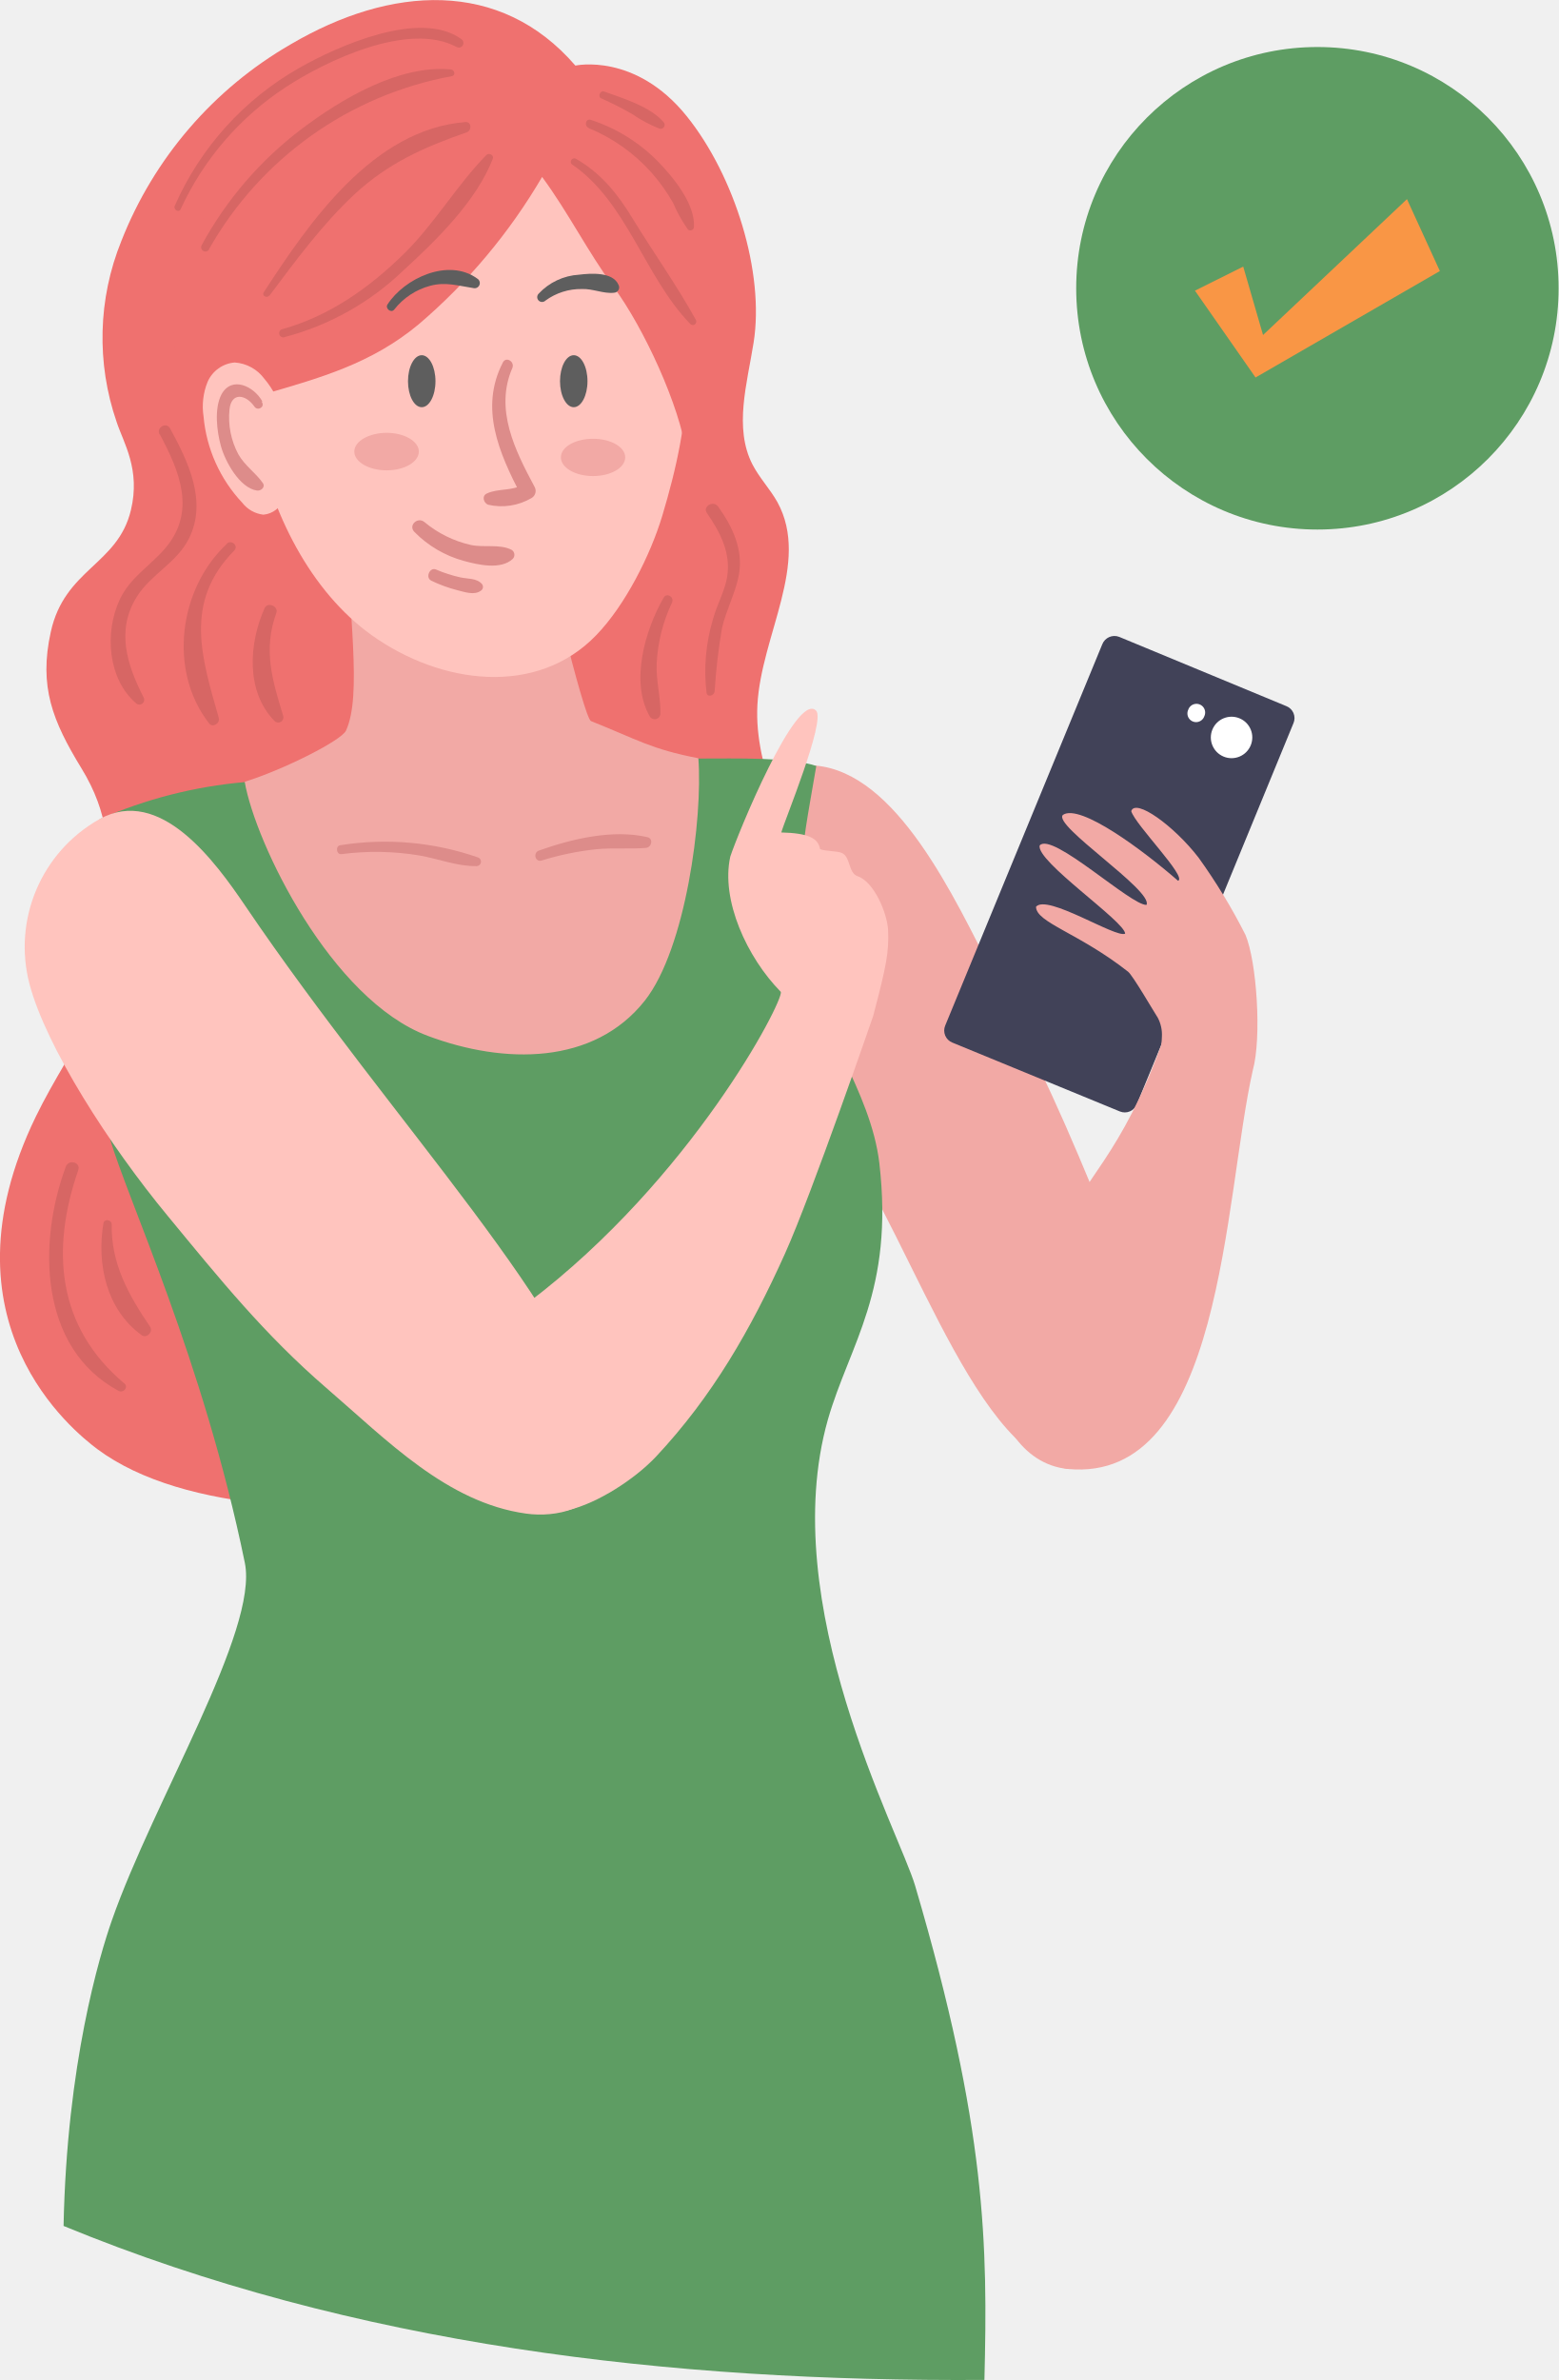
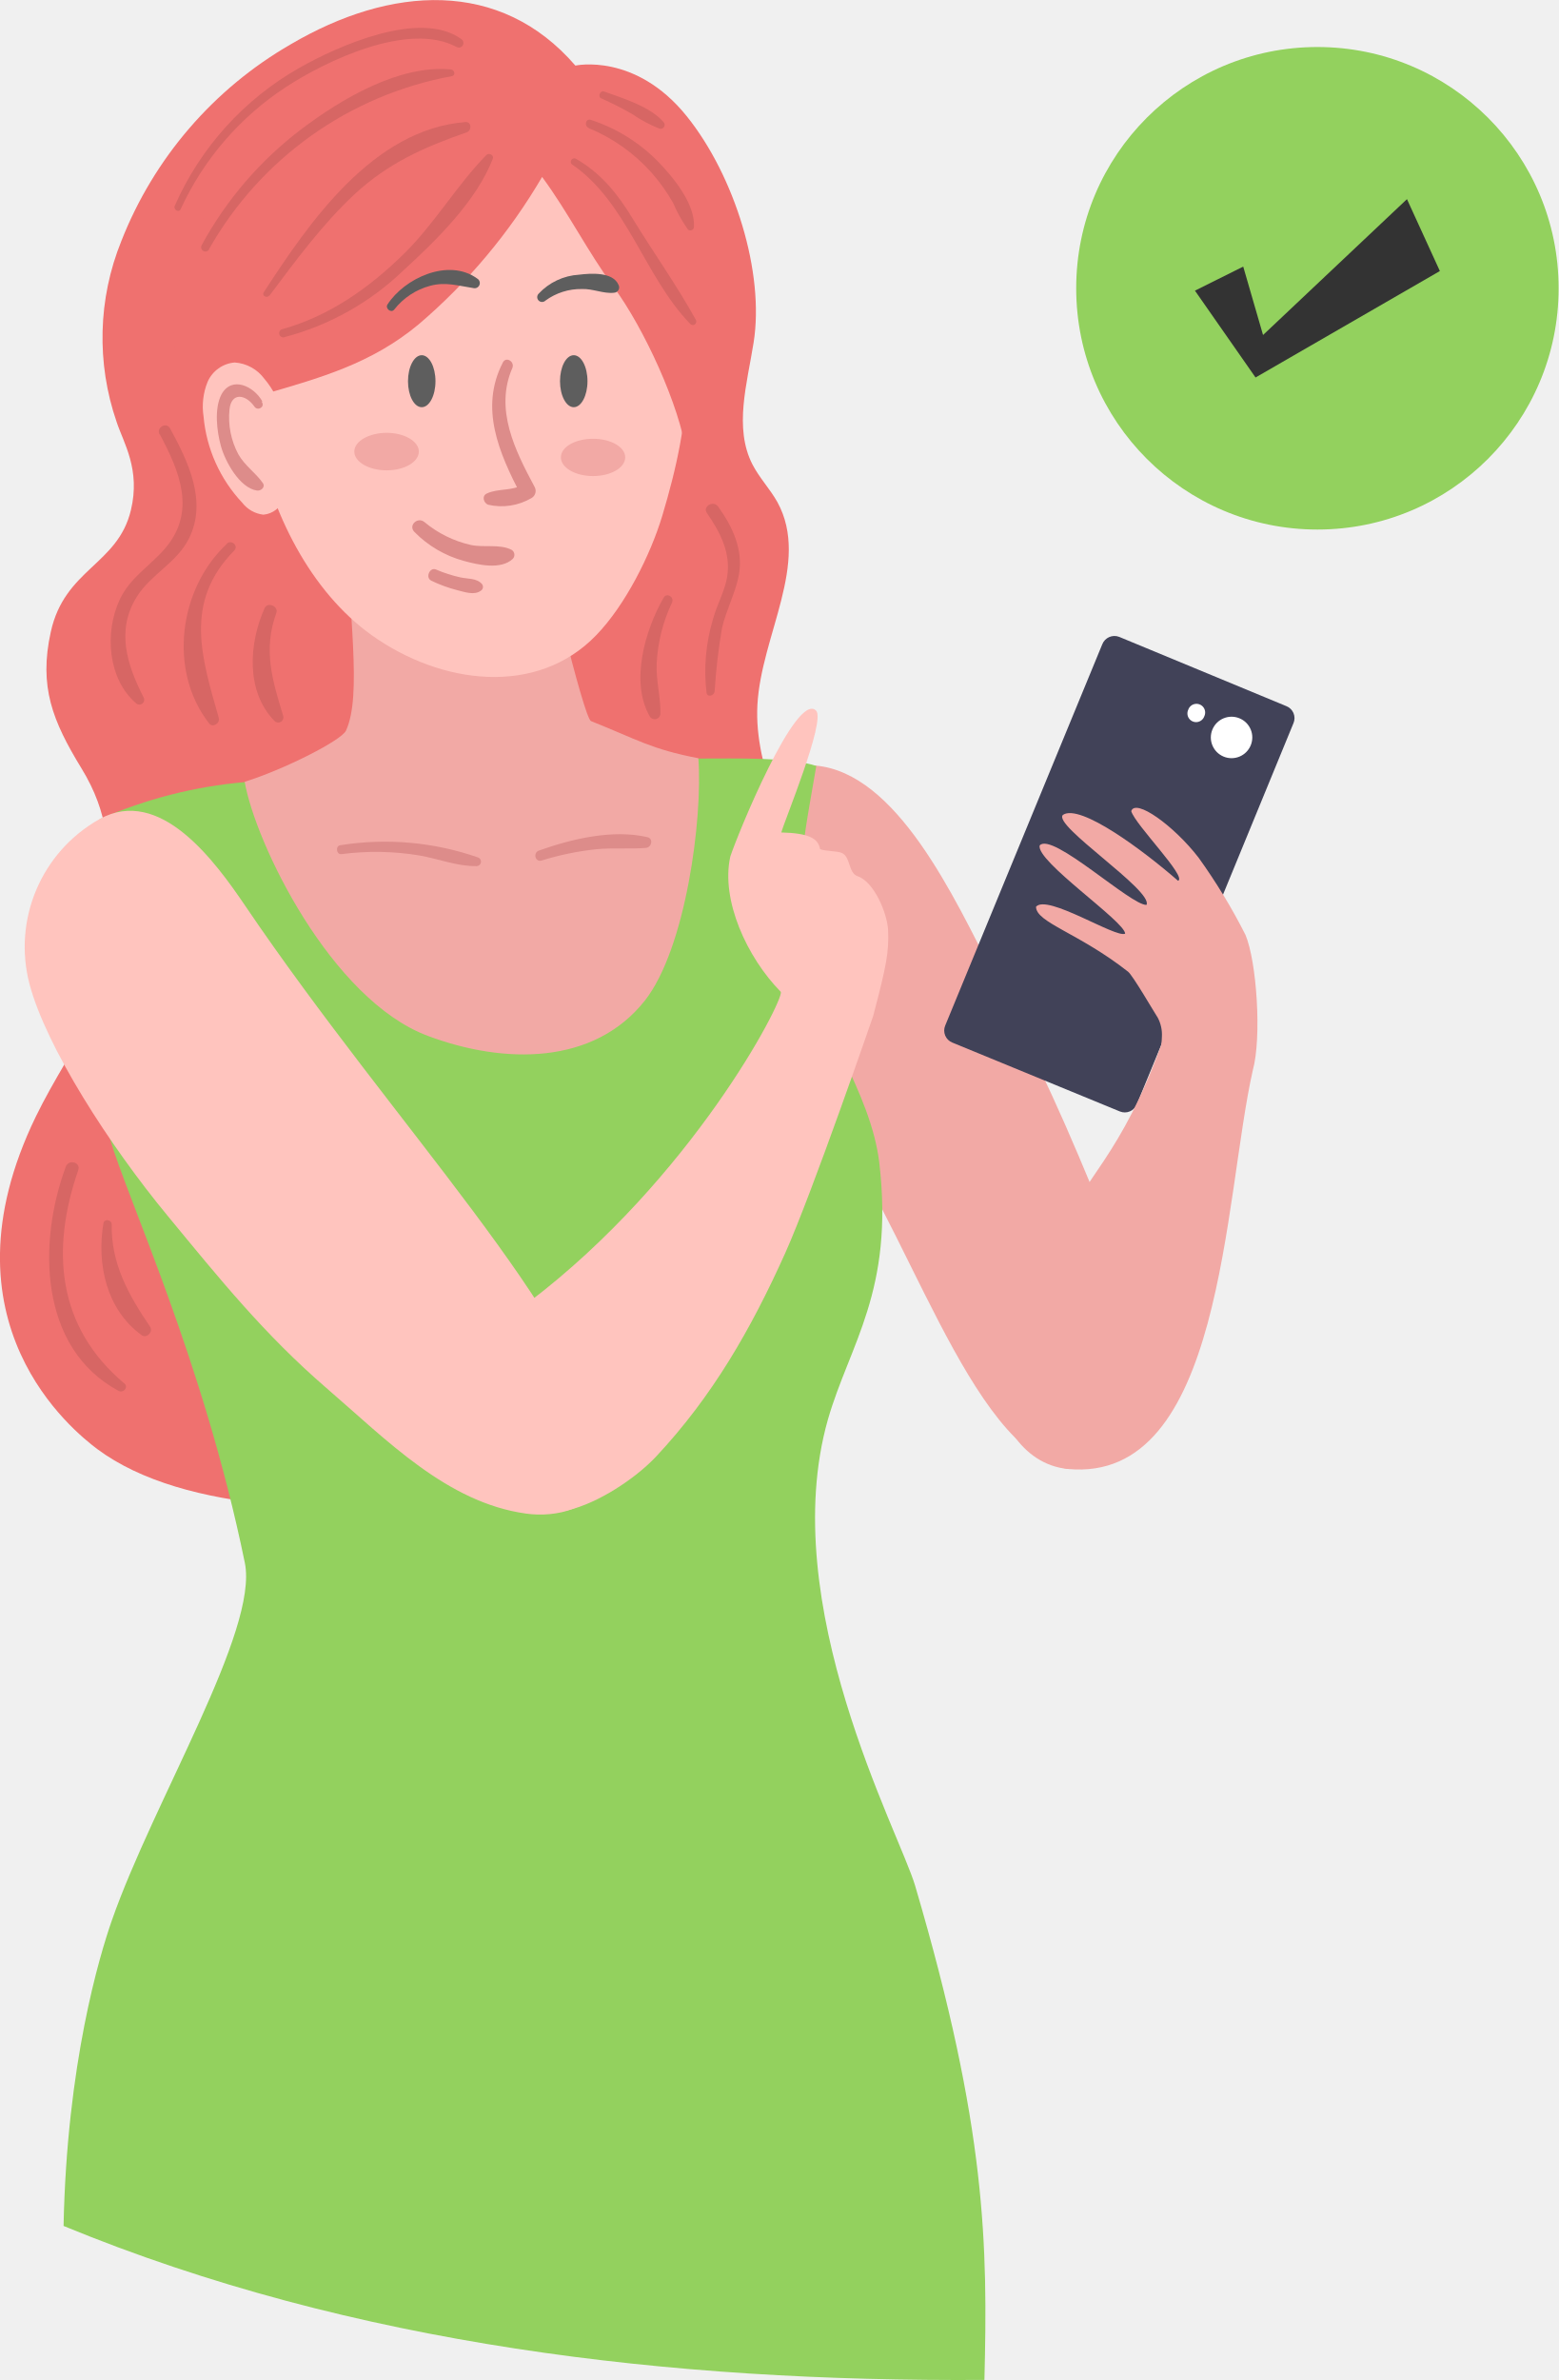
<svg xmlns="http://www.w3.org/2000/svg" id="Layer_1" data-name="Layer 1" viewBox="0 0 209.88 320.41">
  <defs>
-     <style>.cls-1{fill:#5e9d63;}.cls-2{fill:#f99645;}.cls-3{fill:#f2a9a5;}.cls-4{fill:#414258;}.cls-5{fill:#fff;}.cls-6{fill:#ef716f;}.cls-7{fill:#d76664;}.cls-8{fill:#ffc4be;}.cls-9{fill:#dd8c8a;}.cls-10{fill:#5e5e5e;}</style>
+     <style>.cls-1{fill:#93d15e;}.cls-2{fill:#333;}.cls-3{fill:#f2a9a5;}.cls-4{fill:#414258;}.cls-5{fill:#fff;}.cls-6{fill:#ef716f;}.cls-7{fill:#d76664;}.cls-8{fill:#ffc4be;}.cls-9{fill:#dd8c8a;}.cls-10{fill:#5e5e5e;}</style>
  </defs>
  <circle class="cls-1" cx="177.4" cy="38.81" r="32.48" />
  <polygon class="cls-2" points="160.91 39.13 167.41 35.89 170.08 45.1 189.46 26.81 193.89 36.49 169.07 50.82 160.91 39.13" />
  <path class="cls-3" d="M176.33,169.67c8.94,17.84,10.26,21.57,17.63,39.33,6.82,16.42-4.59,27.34-8,26.67-13.27-2.67-21.62-33.79-33.24-48.77-5.77-7.43-17.55-47.44-.58-45.9C163,142,170.63,158.31,176.33,169.67Z" transform="translate(-42.29 -37.93)" />
  <path class="cls-4" d="M215.52,133,193,123.67a1.76,1.76,0,0,0-2.28,1L169.57,176a1.74,1.74,0,0,0,.94,2.28l22.58,9.28a1.75,1.75,0,0,0,2.28-.95l21.1-51.33A1.73,1.73,0,0,0,215.52,133Z" transform="translate(-42.29 -37.93)" />
  <path class="cls-5" d="M210.71,138.27a2.79,2.79,0,1,1-1.52-3.64A2.78,2.78,0,0,1,210.71,138.27Z" transform="translate(-42.29 -37.93)" />
  <path class="cls-5" d="M204.46,134.36a1.17,1.17,0,1,1-2.16-.89,1.17,1.17,0,1,1,2.16.89Z" transform="translate(-42.29 -37.93)" />
  <path class="cls-3" d="M210,163.78a78.17,78.17,0,0,0-6.32-10.4c-3.35-4.33-8.5-8-9.06-6.25.56,1.87,7.56,8.87,6.31,9.38-4.68-4.09-13.18-10.42-15.5-8.88-1.5,1.37,12.17,10.19,11.25,12.12-2.06.13-12.74-9.9-14.39-8-.52,2.13,11.51,10.25,11.51,11.88-1.27.62-10.5-5.38-12-3.63,0,2.13,5.73,3.51,12.4,8.75.64.51,3.54,5.51,4,6.2a4.9,4.9,0,0,1,.55,2.55,6.13,6.13,0,0,1-.12,1.19c-5.41,14.77-9.88,17.2-15.56,28-2.54,4.81-6.46,10.89-6.67,16.33s3.39,12.06,9.67,12.67c20.91,2,21-36.32,24.92-53.67C212.21,177.6,211.52,167.37,210,163.78Z" transform="translate(-42.29 -37.93)" />
  <path class="cls-6" d="M58.63,70.38A34.7,34.7,0,0,0,58,94.75c.91,2.78,3.25,6.38,1.91,11.89C58.13,114,51,114.5,49.13,123c-1.63,7.36.24,12,4.12,18.35s3.4,10.58,4.51,18.05c1.61,10.86-5.9,19.07-10.65,28.86C33.65,216,52.3,230.67,55.37,233c23.39,17.41,88.35,1.74,92-5.41,13.85-27.2-6.78-39.81-4.15-43.35,5.39-7.27,8.36-16.7,7-25.78-1.3-8.72-6.41-16.8-5.94-25.61.5-9.37,7.16-19.16,2.7-27.31-1-1.79-2.43-3.27-3.37-5.09-2.52-4.93-.71-10.89.16-16.4,1.49-9.37-2.51-22.38-9-30.47-6.92-8.61-15-6.82-15-6.82C109.62,35,94.86,36,81.43,43.9A52.89,52.89,0,0,0,58.63,70.38Z" transform="translate(-42.29 -37.93)" />
  <path class="cls-7" d="M51.15,195c-3.75,10.09-3.67,24.41,7.13,30.19.61.32,1.35-.51.77-1-9.08-7.6-9.94-18-6.22-28.74.36-1.06-1.29-1.49-1.68-.46Z" transform="translate(-42.29 -37.93)" />
  <path class="cls-7" d="M56.22,202.6c-.93,5.52.41,11.66,5.15,15.08.67.49,1.59-.47,1.13-1.14-2.89-4.26-5.26-8.46-5.17-13.79,0-.61-1-.79-1.11-.15Z" transform="translate(-42.29 -37.93)" />
  <path class="cls-1" d="M174.85,358.33c-42.17.27-84.93-4.63-124-20.73.44-21.86,4.86-36.42,6.49-41.1,5.66-16.2,19.79-39.06,17.92-48.17-5.6-27.33-15.87-49.09-18.16-57.11-4-13.88,5.42-29.22-1.4-43a62,62,0,0,1,19.56-5c11.29-1.09,49.88-3.17,61.09-3.17,5.17,0,12.36-.2,15.86,1-2.52,14.59-2.28,11.61-.66,27.72.71,7,8,16,9.15,25.74,2,17.21-4,24.36-6.93,34.54-7.05,24.87,9.63,55.55,11.75,62.75C175.16,324.51,175.3,340.24,174.85,358.33Z" transform="translate(-42.29 -37.93)" />
  <path class="cls-8" d="M46.26,170.4c2.24,8.48,10.79,21.77,18.62,31.23,7,8.49,13,15.94,21.36,23.16,8.13,7,16.23,15.43,26.89,16.91,4.12.58,9.31-.73,10.34-4.76.41-1.6-.15-3.24-.36-4.87-2.11-16.44-27.85-42.75-47.76-72.14-4.11-6.07-11.51-16.24-19.67-11.72A19.73,19.73,0,0,0,46.26,170.4Z" transform="translate(-42.29 -37.93)" />
  <path class="cls-8" d="M161.88,163.13c-.13-2.28-1.88-6.5-4.13-7.25-1.23-.42-.92-2.63-2.12-3.13-.65-.27-2.28-.22-2.91-.51-.24-1.48-1.62-2.15-5.22-2.24.37-1.44,6-15,4.69-16.39-2.65-2.74-10.6,16.69-11.56,19.64-1.3,5.84,2.24,13.58,6.81,18.22h0c.32,1.32-12,25.12-33.95,41.77-8.36,6.35-11.34,31.92,5.3,28,4-.94,9-4.2,11.83-7.2,7.61-8.12,12.8-17.18,17.37-27.33,3.63-8.05,11.88-32,11.88-32C161.69,167.81,162,166.09,161.88,163.13Z" transform="translate(-42.29 -37.93)" />
  <path class="cls-3" d="M88.88,136.29c-.62,1.33-8.31,5.22-13.64,6.89,1.45,8.33,11.64,29.32,24.64,34.2,10.35,3.88,22.4,3.93,29.25-4.75,5.51-7,7.81-24.51,7.2-32.62-6.42-1.24-8.2-2.51-14.45-5-1-.41-6.43-23.27-7.12-27.1-.06-.31-26.07-3.88-26-2C89.28,120.92,91.06,131.54,88.88,136.29Z" transform="translate(-42.29 -37.93)" />
  <path class="cls-8" d="M92.34,123.44c9.36,6.68,22.26,8.29,30.24,0,3.88-4,7.29-10.75,8.9-16.1,1.89-6.31,3.37-12.82,3.28-19.41C134.58,75.05,127.6,62,116,56.32s-27.29-2.57-34.48,8.13C70.32,81.2,76.09,111.83,92.34,123.44Z" transform="translate(-42.29 -37.93)" />
  <path class="cls-3" d="M98.69,98.72c0,1.4-1.94,2.53-4.33,2.53S90,100.12,90,98.72,92,96.2,94.36,96.2,98.69,97.33,98.69,98.72Z" transform="translate(-42.29 -37.93)" />
  <path class="cls-3" d="M126.48,99.5c0,1.4-1.94,2.52-4.33,2.52s-4.33-1.12-4.33-2.52S119.76,97,122.15,97,126.48,98.11,126.48,99.5Z" transform="translate(-42.29 -37.93)" />
  <path class="cls-6" d="M98.67,81.59a77.5,77.5,0,0,0,16.62-19.84c3.58,4.87,6.1,10,9.68,14.88,4,5.46,8.83,15.81,9.79,22.51,9.24-17.15,0-34.19-7-42.24-1.09-1.24-9.12-7-10.46-7a7.29,7.29,0,0,1-3.43-1.4C108,45,97.55,47.28,91.26,49.9,57.14,64.11,65.91,92.46,69.16,93.25c2.46.61,6.1-1.5,8.44-2.18C85.38,88.81,92.27,86.92,98.67,81.59Z" transform="translate(-42.29 -37.93)" />
  <path class="cls-8" d="M80.78,101.17c-.13-1.93-.26-3.85-.4-5.78l0-1.56a11.89,11.89,0,0,0-2.48-4.89,5.4,5.4,0,0,0-4-2.21,4.37,4.37,0,0,0-3.66,2.62A8.82,8.82,0,0,0,69.7,94a19.47,19.47,0,0,0,5.21,11.61,4.21,4.21,0,0,0,2.84,1.61A3.19,3.19,0,0,0,80.53,105,9.41,9.41,0,0,0,80.78,101.17Z" transform="translate(-42.29 -37.93)" />
  <path class="cls-9" d="M110,86.74c-3.17,6.14-.5,12.18,2.43,17.83l.39-1.48c-1.46,1-3.44.54-5,1.29-.69.34-.4,1.27.2,1.5a8,8,0,0,0,5.88-.92,1.11,1.11,0,0,0,.38-1.48c-2.62-4.89-5.42-10.43-3-16,.36-.85-.83-1.61-1.28-.75Z" transform="translate(-42.29 -37.93)" />
  <path class="cls-9" d="M98.1,109.55a14.75,14.75,0,0,0,6.64,3.89c2,.55,5,1.22,6.6-.27a.79.79,0,0,0-.16-1.22c-1.62-.82-3.68-.27-5.47-.65a14.89,14.89,0,0,1-6.27-3.09c-.92-.75-2.22.46-1.34,1.34Z" transform="translate(-42.29 -37.93)" />
  <path class="cls-9" d="M100.35,116.1a19.06,19.06,0,0,0,3.5,1.28c1,.25,2.32.73,3.2.07a.61.61,0,0,0,.12-.92c-.7-.77-1.89-.66-2.84-.86A17.9,17.9,0,0,1,101,114.6c-.85-.36-1.47,1.11-.63,1.5Z" transform="translate(-42.29 -37.93)" />
  <path class="cls-10" d="M95.37,79.61a9.16,9.16,0,0,1,4.86-3.21c2.06-.55,3.76,0,5.78.31a.7.7,0,0,0,.54-1.28c-3.88-2.81-9.79-.05-12.08,3.49-.35.53.49,1.21.9.69Z" transform="translate(-42.29 -37.93)" />
  <path class="cls-10" d="M115.75,78.39a8.08,8.08,0,0,1,4.9-1.55c1.46-.06,2.92.66,4.32.5a.72.72,0,0,0,.61-1.06c-.76-1.78-3.76-1.56-5.3-1.37a8.08,8.08,0,0,0-5.46,2.56.65.65,0,0,0,.93.92Z" transform="translate(-42.29 -37.93)" />
  <path class="cls-9" d="M77.6,91.94c-1.12-2-4.1-3.46-5.49-.91-1,1.92-.62,5-.06,7s2.49,5.59,4.84,5.94c.55.08,1.17-.47.8-1-1-1.43-2.43-2.33-3.31-3.89a10.55,10.55,0,0,1-1.19-6c.24-2.4,2.2-2.08,3.36-.41.44.63,1.45.07,1-.62Z" transform="translate(-42.29 -37.93)" />
  <path class="cls-10" d="M100.93,89.25c0,1.93-.82,3.5-1.85,3.5s-1.85-1.57-1.85-3.5.83-3.5,1.85-3.5S100.93,87.32,100.93,89.25Z" transform="translate(-42.29 -37.93)" />
  <path class="cls-10" d="M121.4,89.25c0,1.93-.83,3.5-1.85,3.5s-1.85-1.57-1.85-3.5.82-3.5,1.85-3.5S121.4,87.32,121.4,89.25Z" transform="translate(-42.29 -37.93)" />
  <path class="cls-9" d="M88.26,152.92a35.67,35.67,0,0,1,10.52.18c2.58.45,5.08,1.48,7.71,1.43a.6.6,0,0,0,.16-1.17,38.09,38.09,0,0,0-18.55-1.64c-.67.11-.52,1.28.16,1.2Z" transform="translate(-42.29 -37.93)" />
  <path class="cls-9" d="M115.22,153.78a38.55,38.55,0,0,1,7.35-1.52c2.24-.22,4.47,0,6.69-.18.78-.07,1.06-1.25.2-1.45-4.67-1.08-10.2.24-14.61,1.81-.82.3-.49,1.6.37,1.34Z" transform="translate(-42.29 -37.93)" />
  <path class="cls-7" d="M80.65,83.3a36.33,36.33,0,0,0,16-9c4.43-4.05,9.81-9.33,12-15,.19-.5-.52-.85-.87-.5-4,4.09-6.94,9.21-11.1,13.3-4.69,4.6-10,8.36-16.39,10.15a.56.56,0,0,0,.3,1.08Z" transform="translate(-42.29 -37.93)" />
  <path class="cls-7" d="M78.59,77.71C82.12,73,85.68,68.15,90,64.11c4.54-4.21,9.37-6.36,15.15-8.37.7-.25.65-1.45-.19-1.38-12.45,1-21,13.45-27.15,22.91-.31.48.42.87.75.44Z" transform="translate(-42.29 -37.93)" />
  <path class="cls-7" d="M70.42,71.5a47.44,47.44,0,0,1,32.73-23.32c.53-.11.35-.85-.13-.9-6.94-.67-14.73,3.95-20.1,8A48.83,48.83,0,0,0,69.45,70.93a.56.56,0,0,0,1,.57Z" transform="translate(-42.29 -37.93)" />
  <path class="cls-7" d="M66.62,66.08A39.26,39.26,0,0,1,80.76,49.67c5.4-3.54,16.53-8.89,23-5.42a.62.62,0,0,0,.63-1.07c-5.54-4-16.6.94-21.78,3.88A39.76,39.76,0,0,0,65.83,65.62c-.24.53.54,1,.79.46Z" transform="translate(-42.29 -37.93)" />
  <path class="cls-7" d="M119.31,60.06c7.42,5.06,9.77,15.13,15.92,21.47A.47.47,0,0,0,136,81c-2.56-4.64-5.73-9.09-8.51-13.63-2-3.31-4.26-6.13-7.67-8.08a.47.47,0,0,0-.47.81Z" transform="translate(-42.29 -37.93)" />
  <path class="cls-7" d="M121.55,55.17a23.13,23.13,0,0,1,8.47,6,24.18,24.18,0,0,1,2.9,4.06,19.27,19.27,0,0,0,2,3.59.49.49,0,0,0,.82-.34c.17-3.09-2.77-6.66-4.81-8.77a22.43,22.43,0,0,0-9.07-5.64c-.7-.24-.95.82-.3,1.08Z" transform="translate(-42.29 -37.93)" />
  <path class="cls-7" d="M123.25,51.17a45.66,45.66,0,0,1,4.13,2.09,18.42,18.42,0,0,0,3.74,2,.54.54,0,0,0,.52-.9c-1.82-2.1-5.43-3.18-8-4.11-.53-.19-.91.69-.39.93Z" transform="translate(-42.29 -37.93)" />
  <path class="cls-7" d="M63.81,96.4c2.67,5,4.94,10.4.73,15.34-2.08,2.43-4.71,3.9-6.12,6.9-2.07,4.39-1.64,10.71,2.23,14a.65.65,0,0,0,1-.78c-2.25-4.39-3.78-9.06-.93-13.6,1.88-3,5.41-4.6,7-7.81,2.53-5-.09-10.37-2.53-14.85-.5-.92-1.91-.1-1.41.83Z" transform="translate(-42.29 -37.93)" />
  <path class="cls-7" d="M72.88,111.11c-6.49,6-8,17.08-2.43,24.21.5.63,1.49,0,1.3-.75C69.43,126.42,67,119,73.83,112.05c.61-.61-.32-1.52-1-.94Z" transform="translate(-42.29 -37.93)" />
  <path class="cls-7" d="M77.93,119.78C75.8,124.53,75.35,131,79.26,135a.7.7,0,0,0,1.17-.68c-1.47-4.82-2.74-8.89-.93-13.87.33-.9-1.17-1.54-1.57-.66Z" transform="translate(-42.29 -37.93)" />
  <path class="cls-7" d="M137.48,107c1.76,2.53,3.27,5.37,2.72,8.63-.32,1.91-1.4,3.78-1.9,5.66a24.42,24.42,0,0,0-.87,9.9c.11.67,1,.41,1.09-.15a77.44,77.44,0,0,1,1-8.58c.56-2.42,1.8-4.68,2.26-7.1.64-3.39-.85-6.54-2.79-9.23-.65-.9-2.14,0-1.5.87Z" transform="translate(-42.29 -37.93)" />
  <path class="cls-7" d="M131.65,118.4c-2.48,4.32-4.55,11.33-1.85,16a.77.77,0,0,0,1.42-.39c.05-2.29-.63-4.51-.5-6.83a21.59,21.59,0,0,1,2.06-8.12c.35-.75-.71-1.41-1.13-.66Z" transform="translate(-42.29 -37.93)" />
</svg>
